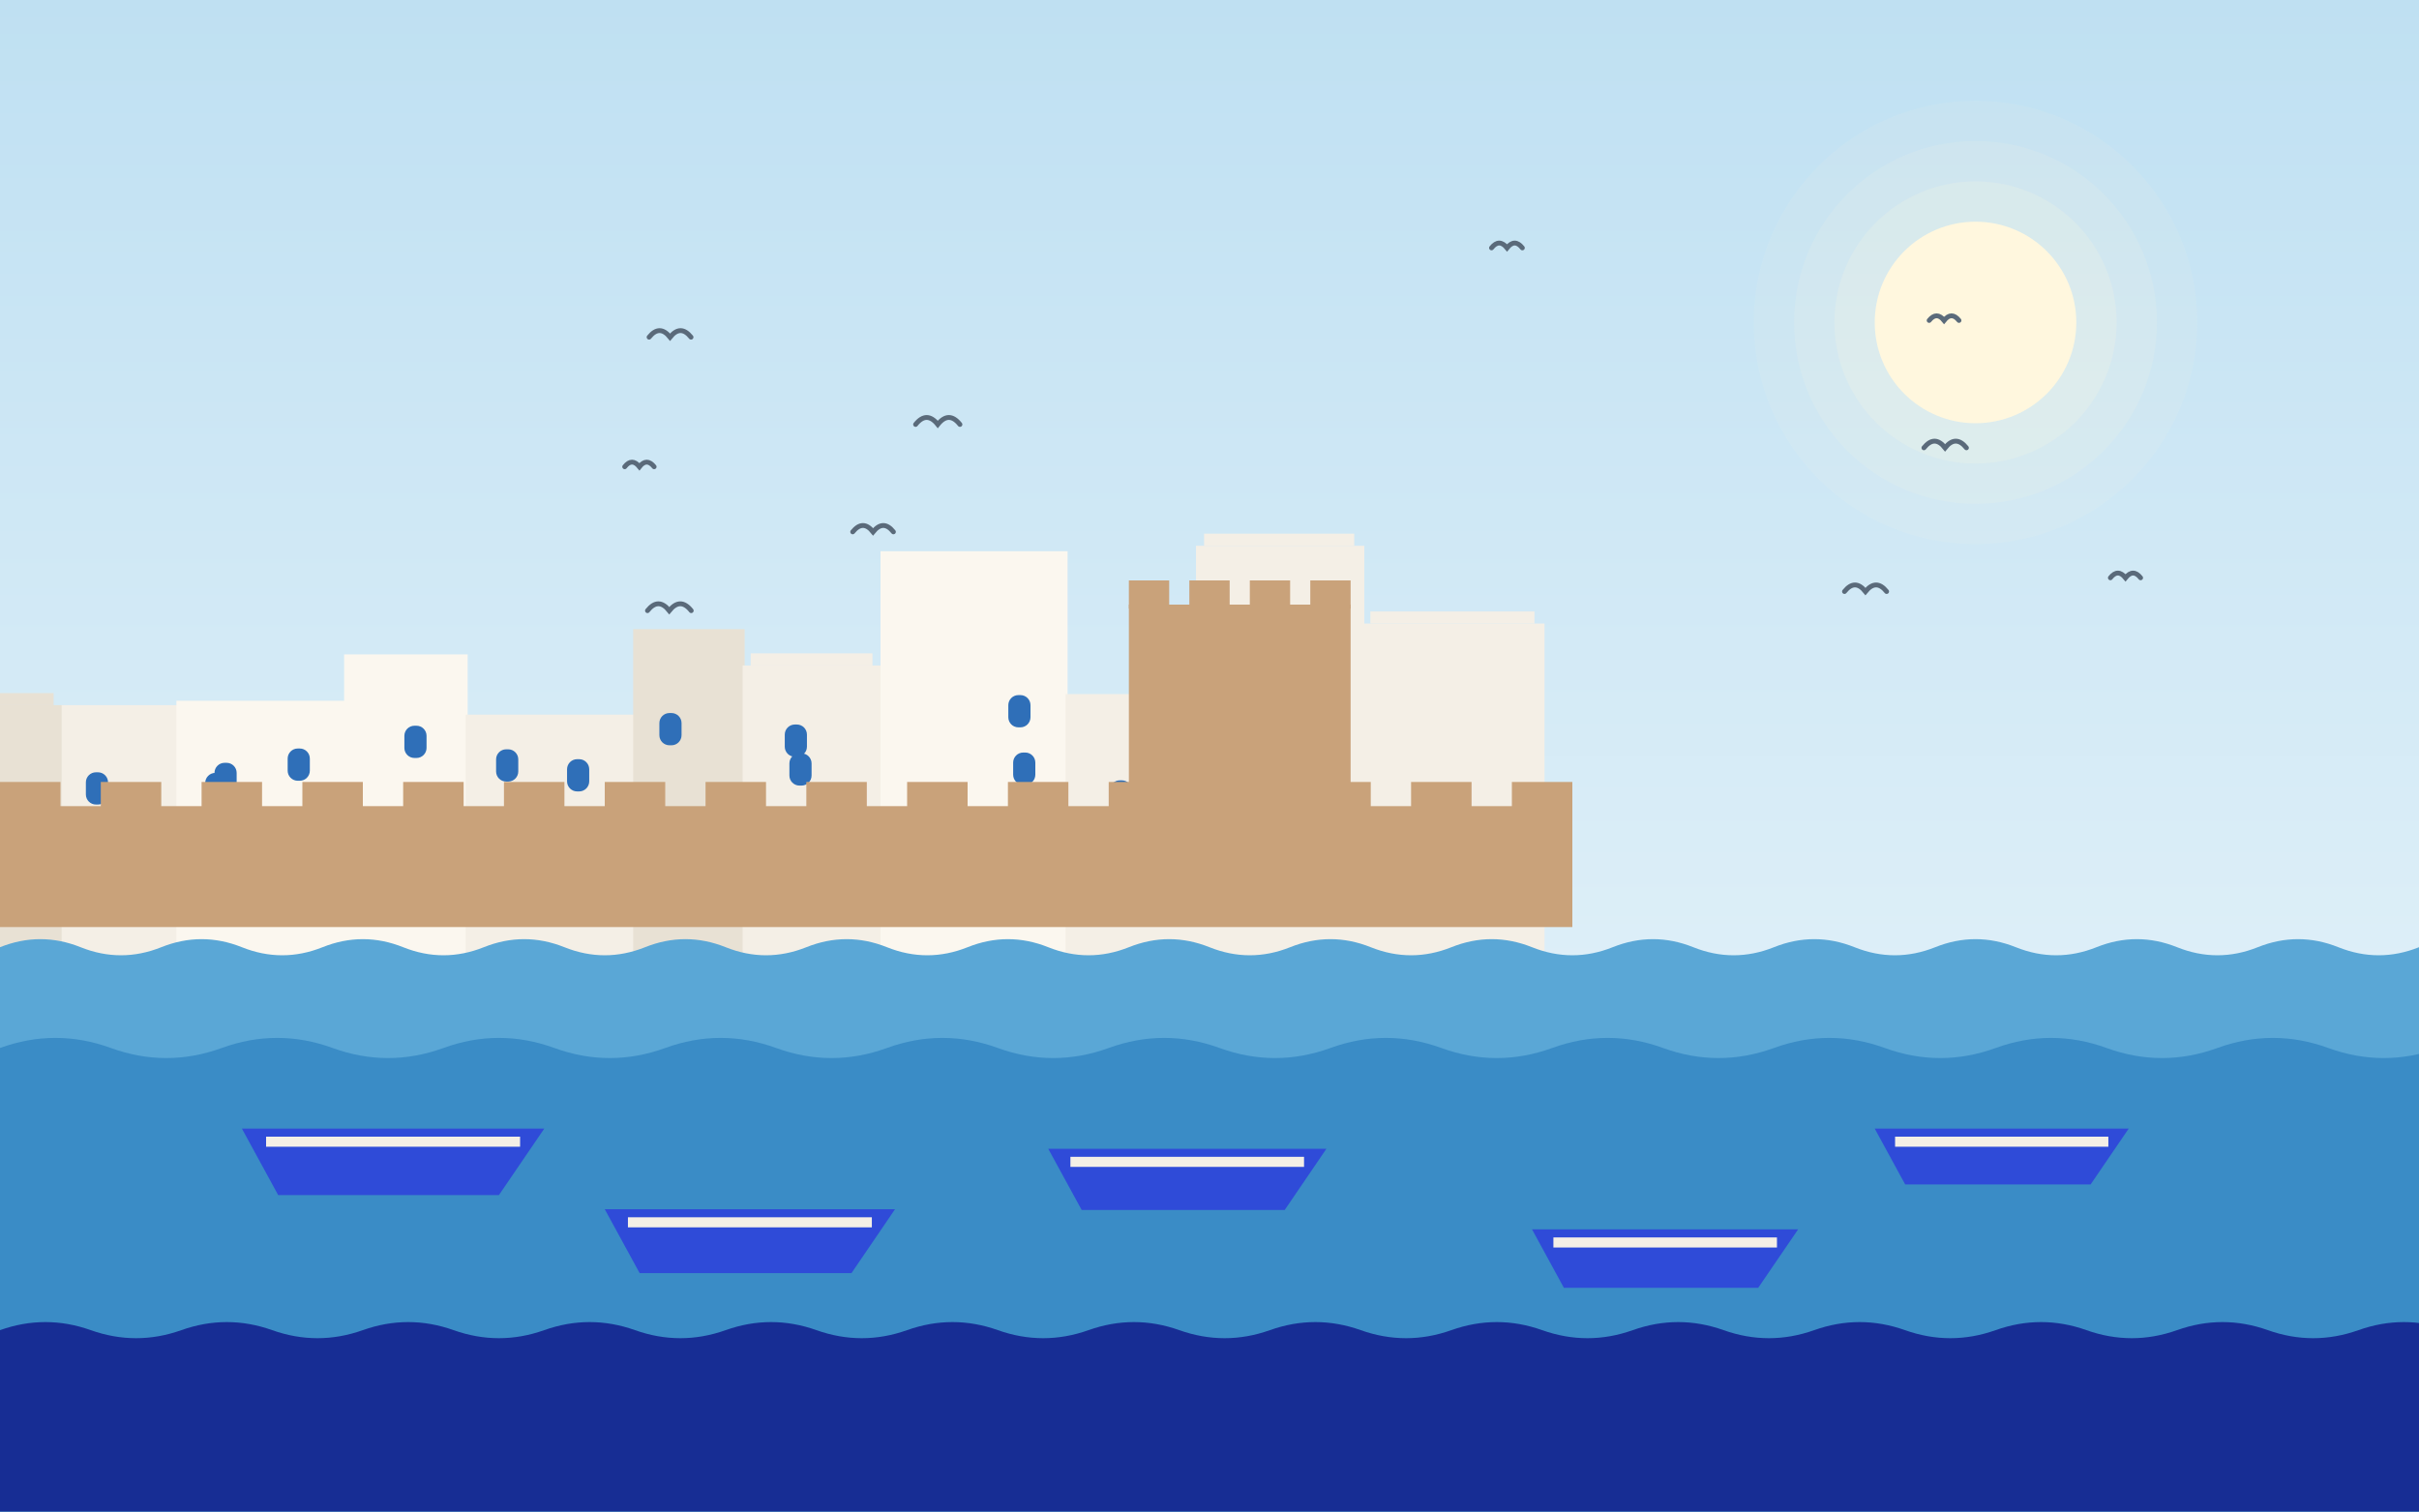
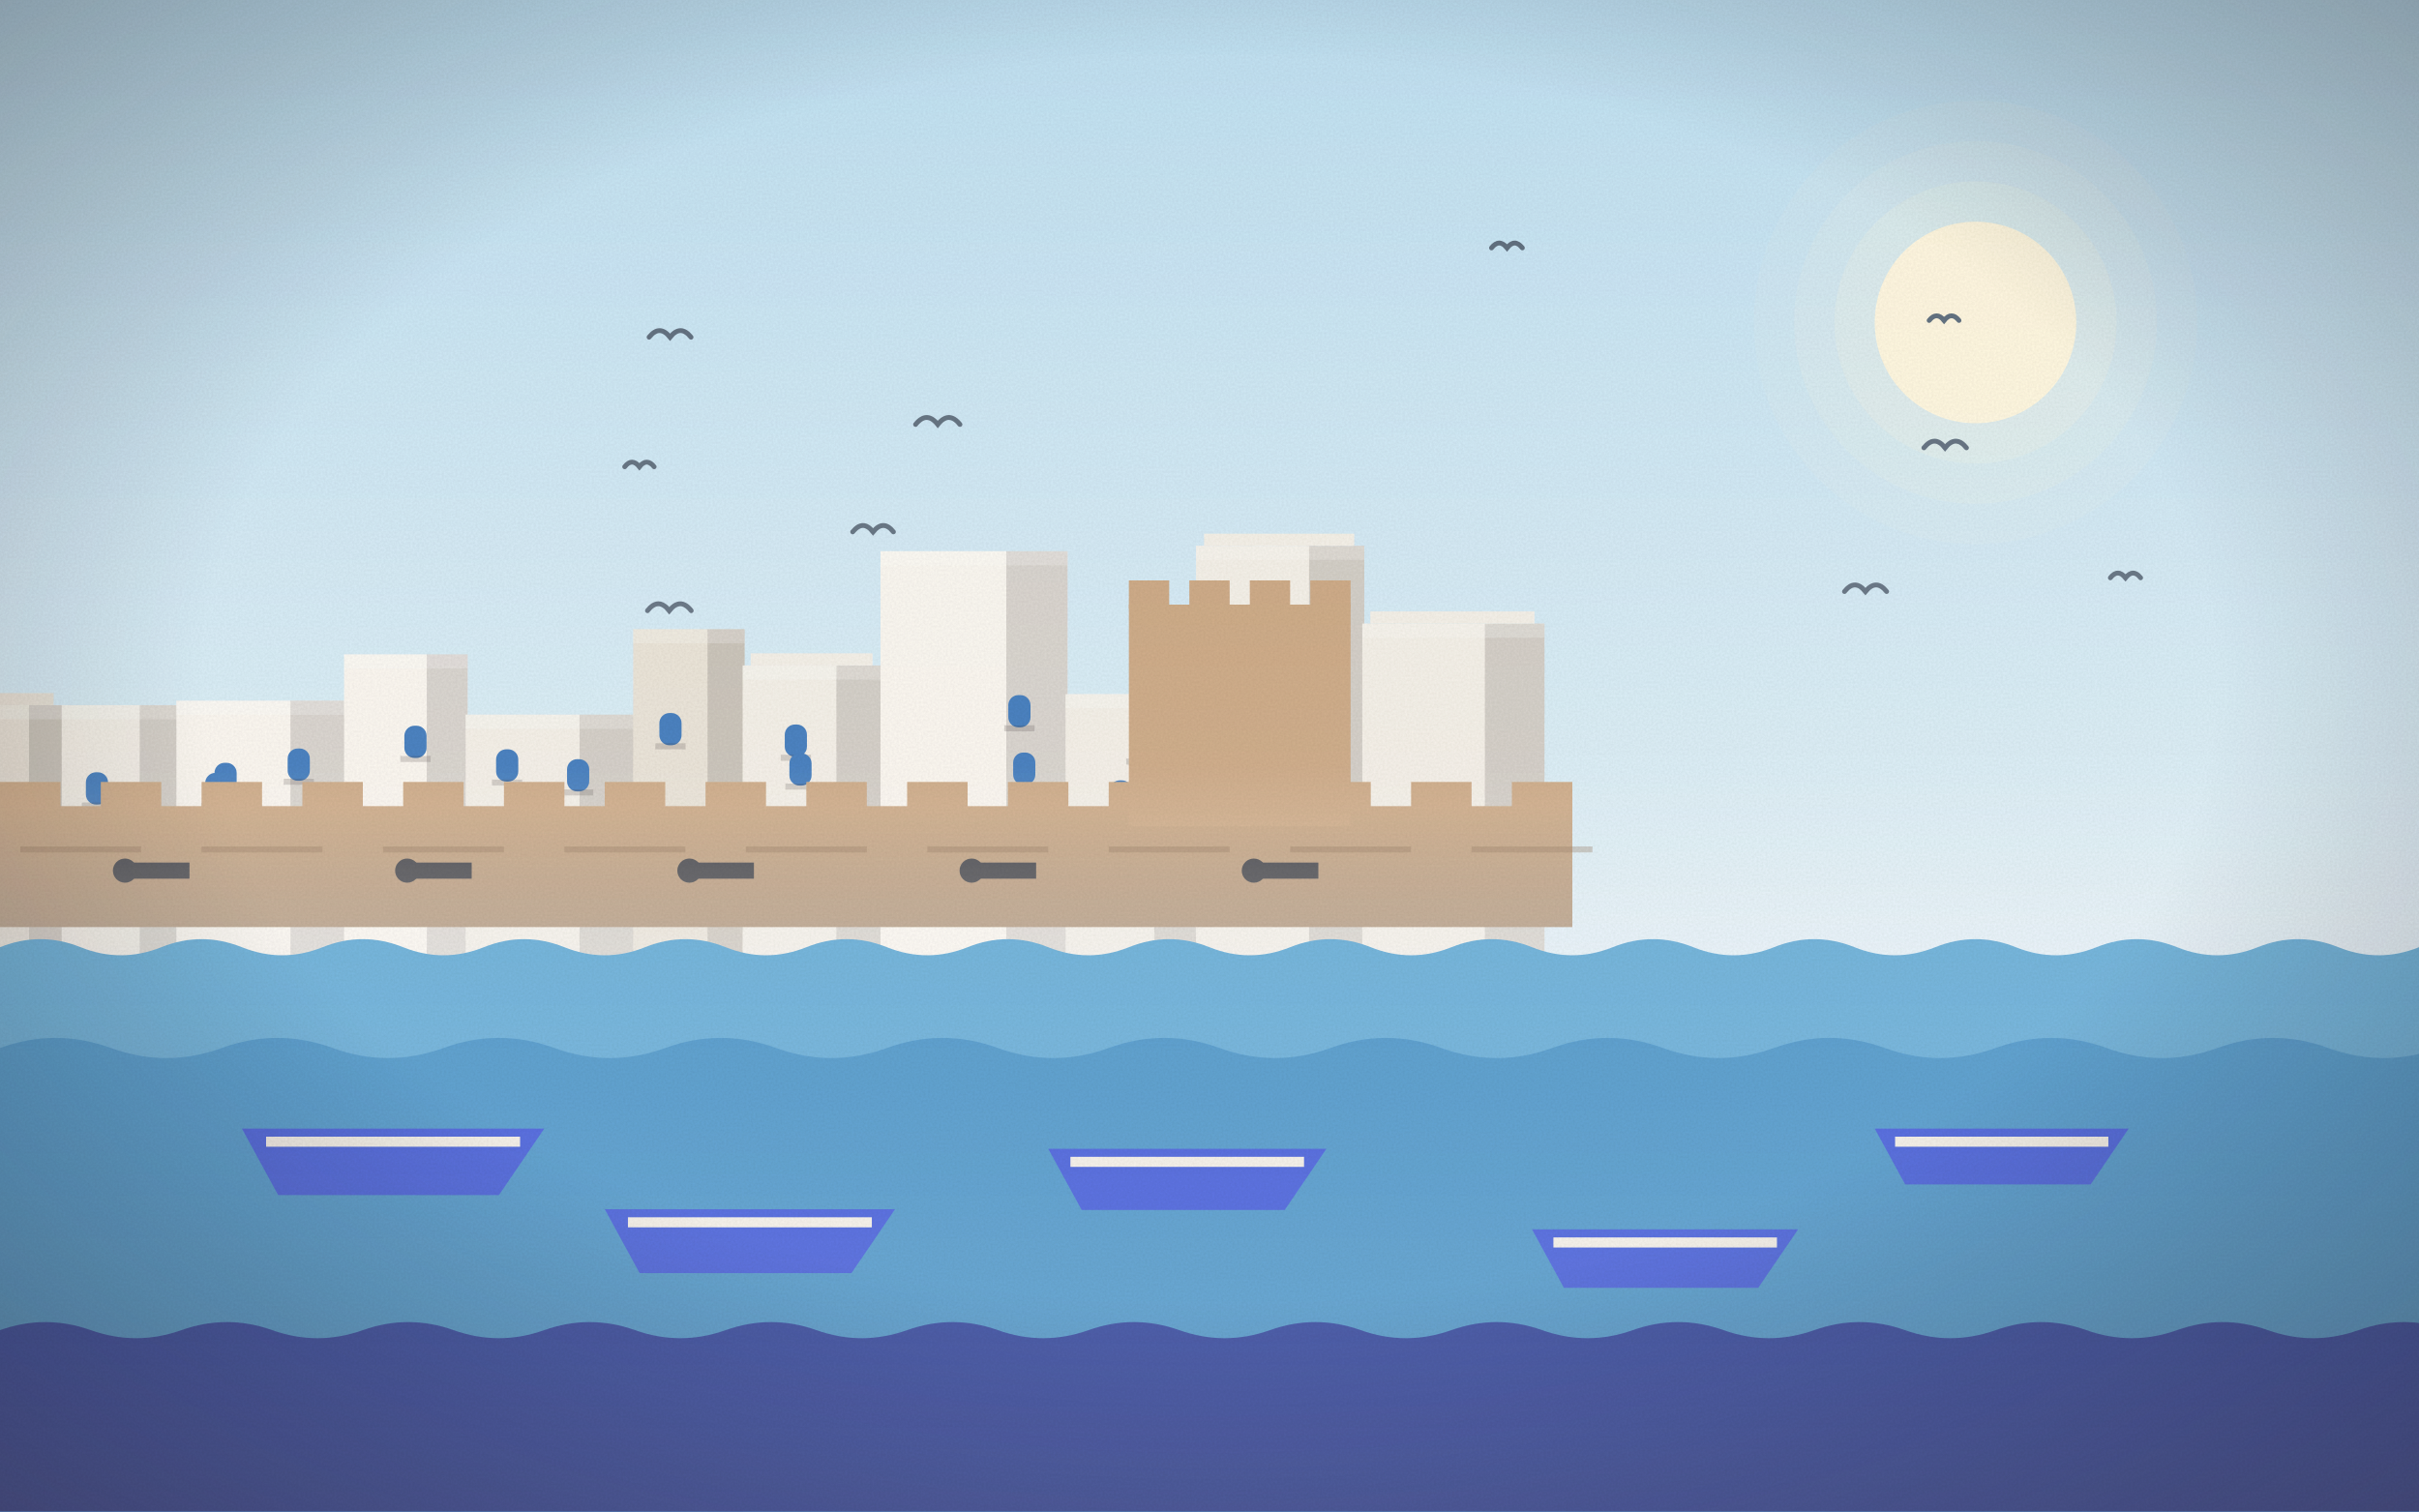
<svg xmlns="http://www.w3.org/2000/svg" viewBox="0 0 1200 750" role="img" aria-label="Essaouira" preserveAspectRatio="xMidYMid slice">
+   <defs>
+     <filter id="gr" x="0" y="0" width="100%" height="100%">
+       <feTurbulence type="fractalNoise" baseFrequency=".9" numOctaves="2" seed="7" />
+       <feColorMatrix values="0 0 0 0 .1  0 0 0 0 .08  0 0 0 0 .06  0 0 0 .55 0" />
+     </filter>
+     <radialGradient id="vg" cx=".5" cy=".45" r=".75">
+       <stop offset=".55" stop-color="#000" stop-opacity="0" />
+       <stop offset="1" stop-color="#1a0f12" stop-opacity=".38" />
+     </radialGradient>
+     <linearGradient id="hz" x1="0" y1="0" x2="0" y2="1">
+       <stop offset="0" stop-color="#fff" stop-opacity="0" />
+       <stop offset="1" stop-color="#fff" stop-opacity=".28" />
+     </linearGradient>
+     <linearGradient id="gs" x1="0" y1="0" x2="0" y2="1">
+       <stop offset="0" stop-color="#000" stop-opacity="0" />
+       <stop offset="1" stop-color="#000" stop-opacity=".35" />
+     </linearGradient>
+     <style>.dk{opacity:0}@media (prefers-color-scheme:dark){.dk{opacity:.22}}</style>
+   </defs>
  <defs>
    <linearGradient id="s" x1="0" y1="0" x2="0" y2="1">
      <stop offset="0" stop-color="#bfe0f2" />
      <stop offset="1" stop-color="#eef7fb" />
    </linearGradient>
  </defs>
  <rect width="1200" height="750" fill="url(#s)" />
  <circle cx="980" cy="160" r="110" fill="#fff7de" opacity="0.08" />
  <circle cx="980" cy="160" r="90" fill="#fff7de" opacity="0.12" />
  <circle cx="980" cy="160" r="70" fill="#fff7de" opacity="0.18" />
  <circle cx="980" cy="160" r="50" fill="#fff7de" />
  <rect x="-20" y="349.9" width="51.6" height="470.1" fill="#e8e1d4" />
+   <rect x="14.4" y="349.9" width="17.2" height="470.1" fill="#1a0f12" opacity=".17" />
+   <rect x="-20" y="349.9" width="51.6" height="7" fill="#ffffff" opacity=".22" />
  <rect x="-16" y="343.9" width="42.6" height="6" fill="#e8e1d4" />
  <rect x="30.6" y="349.9" width="57.9" height="470.1" fill="#f4efe6" />
+   <rect x="69.3" y="349.9" width="19.2" height="470.1" fill="#1a0f12" opacity=".17" />
+   <rect x="30.6" y="349.9" width="57.9" height="7" fill="#ffffff" opacity=".22" />
  <rect x="42.6" y="383.2" width="11" height="16" fill="#2f6fb8" rx="5" />
+   <rect x="40.6" y="398.2" width="15" height="3" fill="#1a0f12" opacity=".18" />
  <rect x="87.5" y="347.7" width="84.1" height="472.3" fill="#fbf7ef" />
+   <rect x="144.1" y="347.7" width="27.6" height="472.3" fill="#1a0f12" opacity=".17" />
+   <rect x="87.5" y="347.7" width="84.1" height="7" fill="#ffffff" opacity=".22" />
  <rect x="106.4" y="378.5" width="11" height="16" fill="#2f6fb8" rx="5" />
+   <rect x="104.4" y="393.5" width="15" height="3" fill="#1a0f12" opacity=".18" />
  <rect x="101.8" y="383.5" width="11" height="16" fill="#2f6fb8" rx="5" />
+   <rect x="99.8" y="398.5" width="15" height="3" fill="#1a0f12" opacity=".18" />
  <rect x="142.7" y="371.4" width="11" height="16" fill="#2f6fb8" rx="5" />
+   <rect x="140.7" y="386.4" width="15" height="3" fill="#1a0f12" opacity=".18" />
  <rect x="170.7" y="324.7" width="61.3" height="495.3" fill="#fbf7ef" />
+   <rect x="211.7" y="324.7" width="20.3" height="495.3" fill="#1a0f12" opacity=".17" />
+   <rect x="170.7" y="324.7" width="61.3" height="7" fill="#ffffff" opacity=".22" />
  <rect x="200.6" y="360.1" width="11" height="16" fill="#2f6fb8" rx="5" />
+   <rect x="198.6" y="375.1" width="15" height="3" fill="#1a0f12" opacity=".18" />
  <rect x="231" y="354.6" width="84.1" height="465.4" fill="#f4efe6" />
+   <rect x="287.5" y="354.6" width="27.6" height="465.4" fill="#1a0f12" opacity=".17" />
+   <rect x="231" y="354.6" width="84.1" height="7" fill="#ffffff" opacity=".22" />
  <rect x="246.1" y="371.8" width="11" height="16" fill="#2f6fb8" rx="5" />
+   <rect x="244.1" y="386.8" width="15" height="3" fill="#1a0f12" opacity=".18" />
  <rect x="281.3" y="376.7" width="11" height="16" fill="#2f6fb8" rx="5" />
+   <rect x="279.3" y="391.7" width="15" height="3" fill="#1a0f12" opacity=".18" />
  <rect x="314.1" y="312.2" width="55.3" height="507.8" fill="#e8e1d4" />
+   <rect x="351" y="312.2" width="18.4" height="507.8" fill="#1a0f12" opacity=".17" />
+   <rect x="314.1" y="312.2" width="55.3" height="7" fill="#ffffff" opacity=".22" />
  <rect x="327.1" y="353.8" width="11" height="16" fill="#2f6fb8" rx="5" />
+   <rect x="325.1" y="368.8" width="15" height="3" fill="#1a0f12" opacity=".18" />
  <rect x="368.4" y="330.2" width="69.4" height="489.8" fill="#f4efe6" />
+   <rect x="414.9" y="330.2" width="22.9" height="489.8" fill="#1a0f12" opacity=".17" />
+   <rect x="368.4" y="330.2" width="69.4" height="7" fill="#ffffff" opacity=".22" />
  <rect x="372.4" y="324.2" width="60.4" height="6" fill="#f4efe6" />
  <rect x="389.3" y="359.5" width="11" height="16" fill="#2f6fb8" rx="5" />
+   <rect x="387.3" y="374.5" width="15" height="3" fill="#1a0f12" opacity=".18" />
  <rect x="391.6" y="373.8" width="11" height="16" fill="#2f6fb8" rx="5" />
+   <rect x="389.6" y="388.8" width="15" height="3" fill="#1a0f12" opacity=".18" />
  <rect x="436.8" y="273.5" width="92.8" height="546.5" fill="#fbf7ef" />
+   <rect x="499.2" y="273.5" width="30.4" height="546.5" fill="#1a0f12" opacity=".17" />
+   <rect x="436.8" y="273.5" width="92.8" height="7" fill="#ffffff" opacity=".22" />
  <rect x="500.2" y="344.9" width="11" height="16" fill="#2f6fb8" rx="5" />
+   <rect x="498.2" y="359.9" width="15" height="3" fill="#1a0f12" opacity=".18" />
  <rect x="502.6" y="373.4" width="11" height="16" fill="#2f6fb8" rx="5" />
+   <rect x="500.6" y="388.4" width="15" height="3" fill="#1a0f12" opacity=".18" />
  <rect x="528.6" y="344.4" width="65.8" height="475.6" fill="#f4efe6" />
+   <rect x="572.6" y="344.4" width="21.7" height="475.6" fill="#1a0f12" opacity=".17" />
+   <rect x="528.6" y="344.4" width="65.8" height="7" fill="#ffffff" opacity=".22" />
  <rect x="560.7" y="361.4" width="11" height="16" fill="#2f6fb8" rx="5" />
+   <rect x="558.7" y="376.4" width="15" height="3" fill="#1a0f12" opacity=".18" />
  <rect x="550.5" y="387.2" width="11" height="16" fill="#2f6fb8" rx="5" />
+   <rect x="548.5" y="402.2" width="15" height="3" fill="#1a0f12" opacity=".18" />
  <rect x="593.3" y="270.8" width="83.5" height="549.2" fill="#f4efe6" />
+   <rect x="649.4" y="270.8" width="27.4" height="549.2" fill="#1a0f12" opacity=".17" />
+   <rect x="593.3" y="270.8" width="83.5" height="7" fill="#ffffff" opacity=".22" />
  <rect x="597.3" y="264.8" width="74.5" height="6" fill="#f4efe6" />
  <rect x="643.3" y="331.6" width="11" height="16" fill="#2f6fb8" rx="5" />
+   <rect x="641.3" y="346.6" width="15" height="3" fill="#1a0f12" opacity=".18" />
  <rect x="675.8" y="309.4" width="90.4" height="510.6" fill="#f4efe6" />
+   <rect x="736.6" y="309.4" width="29.6" height="510.6" fill="#1a0f12" opacity=".17" />
+   <rect x="675.8" y="309.4" width="90.4" height="7" fill="#ffffff" opacity=".22" />
  <rect x="679.8" y="303.4" width="81.4" height="6" fill="#f4efe6" />
  <rect x="-10" y="400" width="790" height="60" fill="#c9a27a" />
+   <rect x="-10" y="400" width="790" height="60" fill="url(#gs)" opacity=".55" />
+   <rect x="10" y="420" width="60" height="3" fill="#7a5a3a" opacity=".35" />
+   <rect x="100" y="420" width="60" height="3" fill="#7a5a3a" opacity=".35" />
+   <rect x="190" y="420" width="60" height="3" fill="#7a5a3a" opacity=".35" />
+   <rect x="280" y="420" width="60" height="3" fill="#7a5a3a" opacity=".35" />
+   <rect x="370" y="420" width="60" height="3" fill="#7a5a3a" opacity=".35" />
+   <rect x="460" y="420" width="60" height="3" fill="#7a5a3a" opacity=".35" />
+   <rect x="550" y="420" width="60" height="3" fill="#7a5a3a" opacity=".35" />
+   <rect x="640" y="420" width="60" height="3" fill="#7a5a3a" opacity=".35" />
+   <rect x="730" y="420" width="60" height="3" fill="#7a5a3a" opacity=".35" />
+   <rect x="60" y="428" width="34" height="8" fill="#2a2a30" />
+   <circle cx="62" cy="432" r="6" fill="#2a2a30" />
+   <rect x="200" y="428" width="34" height="8" fill="#2a2a30" />
+   <circle cx="202" cy="432" r="6" fill="#2a2a30" />
+   <rect x="340" y="428" width="34" height="8" fill="#2a2a30" />
+   <circle cx="342" cy="432" r="6" fill="#2a2a30" />
+   <rect x="480" y="428" width="34" height="8" fill="#2a2a30" />
+   <circle cx="482" cy="432" r="6" fill="#2a2a30" />
+   <rect x="620" y="428" width="34" height="8" fill="#2a2a30" />
+   <circle cx="622" cy="432" r="6" fill="#2a2a30" />
  <rect x="0" y="388" width="30" height="14" fill="#c9a27a" />
  <rect x="50" y="388" width="30" height="14" fill="#c9a27a" />
  <rect x="100" y="388" width="30" height="14" fill="#c9a27a" />
  <rect x="150" y="388" width="30" height="14" fill="#c9a27a" />
  <rect x="200" y="388" width="30" height="14" fill="#c9a27a" />
  <rect x="250" y="388" width="30" height="14" fill="#c9a27a" />
  <rect x="300" y="388" width="30" height="14" fill="#c9a27a" />
  <rect x="350" y="388" width="30" height="14" fill="#c9a27a" />
  <rect x="400" y="388" width="30" height="14" fill="#c9a27a" />
  <rect x="450" y="388" width="30" height="14" fill="#c9a27a" />
  <rect x="500" y="388" width="30" height="14" fill="#c9a27a" />
  <rect x="550" y="388" width="30" height="14" fill="#c9a27a" />
  <rect x="600" y="388" width="30" height="14" fill="#c9a27a" />
  <rect x="650" y="388" width="30" height="14" fill="#c9a27a" />
  <rect x="700" y="388" width="30" height="14" fill="#c9a27a" />
  <rect x="750" y="388" width="30" height="14" fill="#c9a27a" />
  <rect x="560" y="300" width="110" height="110" fill="#c9a27a" />
  <rect x="560" y="288" width="20" height="14" fill="#c9a27a" />
  <rect x="590" y="288" width="20" height="14" fill="#c9a27a" />
  <rect x="620" y="288" width="20" height="14" fill="#c9a27a" />
  <rect x="650" y="288" width="20" height="14" fill="#c9a27a" />
+   <linearGradient id="h380" x1="0" y1="0" x2="0" y2="1">
+     <stop offset="0" stop-color="#ffffff" stop-opacity="0" />
+     <stop offset="1" stop-color="#ffffff" stop-opacity="0.35" />
+   </linearGradient>
+   <rect x="0" y="380" width="1200" height="120" fill="url(#h380)" />
  <path d="M0,470 Q20,462 40,470 T80,470 Q100,462 120,470 T160,470 Q180,462 200,470 T240,470 Q260,462 280,470 T320,470 Q340,462 360,470 T400,470 Q420,462 440,470 T480,470 Q500,462 520,470 T560,470 Q580,462 600,470 T640,470 Q660,462 680,470 T720,470 Q740,462 760,470 T800,470 Q820,462 840,470 T880,470 Q900,462 920,470 T960,470 Q980,462 1000,470 T1040,470 Q1060,462 1080,470 T1120,470 Q1140,462 1160,470 T1200,470 Q1220,462 1240,470 T1280,470 Q1300,462 1320,470 T1360,470 L1200,750 L0,750 Z" fill="#5aa7d6" opacity="1.0" />
  <path d="M0,520 Q27.5,510 55,520 T110,520 Q137.5,510 165,520 T220,520 Q247.5,510 275,520 T330,520 Q357.5,510 385,520 T440,520 Q467.5,510 495,520 T550,520 Q577.5,510 605,520 T660,520 Q687.5,510 715,520 T770,520 Q797.5,510 825,520 T880,520 Q907.5,510 935,520 T990,520 Q1017.5,510 1045,520 T1100,520 Q1127.5,510 1155,520 T1210,520 Q1237.5,510 1265,520 T1320,520 L1200,750 L0,750 Z" fill="#3a8cc6" opacity="1.0" />
  <path d="M120,560 L270,560 L247.5,593 L138,593 Z" fill="#2f4bd8" />
  <rect x="132" y="564" width="126" height="5" fill="#f4efe6" />
  <path d="M300,600 L444,600 L422.4,631.7 L317.3,631.7 Z" fill="#2f4bd8" />
  <rect x="311.5" y="604" width="121" height="5" fill="#f4efe6" />
  <path d="M520,570 L658,570 L637.3,600.4 L536.6,600.4 Z" fill="#2f4bd8" />
  <rect x="531" y="574" width="115.9" height="5" fill="#f4efe6" />
  <path d="M760,610 L892,610 L872.2,639 L775.8,639 Z" fill="#2f4bd8" />
  <rect x="770.6" y="614" width="110.9" height="5" fill="#f4efe6" />
  <path d="M930,560 L1056,560 L1037.1,587.7 L945.1,587.7 Z" fill="#2f4bd8" />
  <rect x="940.1" y="564" width="105.8" height="5" fill="#f4efe6" />
  <path d="M0,660 Q22.5,652 45,660 T90,660 Q112.5,652 135,660 T180,660 Q202.5,652 225,660 T270,660 Q292.5,652 315,660 T360,660 Q382.5,652 405,660 T450,660 Q472.5,652 495,660 T540,660 Q562.5,652 585,660 T630,660 Q652.5,652 675,660 T720,660 Q742.5,652 765,660 T810,660 Q832.5,652 855,660 T900,660 Q922.5,652 945,660 T990,660 Q1012.5,652 1035,660 T1080,660 Q1102.5,652 1125,660 T1170,660 Q1192.5,652 1215,660 T1260,660 Q1282.5,652 1305,660 T1350,660 L1200,750 L0,750 Z" fill="#172d94" opacity="1.0" />
  <path d="M423,263.9 Q428.1,257.6 433.1,263.9 Q438.2,257.6 443.2,263.9" fill="none" stroke="#5a6a7a" stroke-width="2.4" stroke-linecap="round" />
  <path d="M957,159 Q960.7,154.4 964.4,159 Q968.1,154.4 971.8,159" fill="none" stroke="#5a6a7a" stroke-width="2.4" stroke-linecap="round" />
  <path d="M322,167.3 Q327.2,160.8 332.4,167.3 Q337.6,160.8 342.8,167.3" fill="none" stroke="#5a6a7a" stroke-width="2.4" stroke-linecap="round" />
  <path d="M309.9,231.6 Q313.5,227 317.2,231.6 Q320.8,227 324.5,231.6" fill="none" stroke="#5a6a7a" stroke-width="2.4" stroke-linecap="round" />
  <path d="M454.2,210.6 Q459.7,203.7 465.2,210.6 Q470.7,203.7 476.2,210.6" fill="none" stroke="#5a6a7a" stroke-width="2.4" stroke-linecap="round" />
  <path d="M739.9,123 Q743.7,118.2 747.6,123 Q751.4,118.2 755.2,123" fill="none" stroke="#5a6a7a" stroke-width="2.4" stroke-linecap="round" />
  <path d="M321.2,303 Q326.6,296.2 332,303 Q337.5,296.2 342.9,303" fill="none" stroke="#5a6a7a" stroke-width="2.4" stroke-linecap="round" />
  <path d="M915,293.5 Q920.2,287 925.4,293.5 Q930.7,287 935.9,293.5" fill="none" stroke="#5a6a7a" stroke-width="2.4" stroke-linecap="round" />
  <path d="M1046.9,286.7 Q1050.6,282 1054.4,286.7 Q1058.2,282 1061.9,286.7" fill="none" stroke="#5a6a7a" stroke-width="2.4" stroke-linecap="round" />
  <path d="M954.4,222.2 Q959.7,215.6 964.9,222.2 Q970.2,215.6 975.5,222.2" fill="none" stroke="#5a6a7a" stroke-width="2.4" stroke-linecap="round" />
+   <rect width="1200" height="750" fill="url(#hz)" />
+   <rect width="1200" height="750" fill="url(#vg)" />
+   <rect width="1200" height="750" filter="url(#gr)" opacity=".16" style="mix-blend-mode:multiply" />
+   <rect class="dk" width="1200" height="750" fill="#0b1030" />
</svg>
